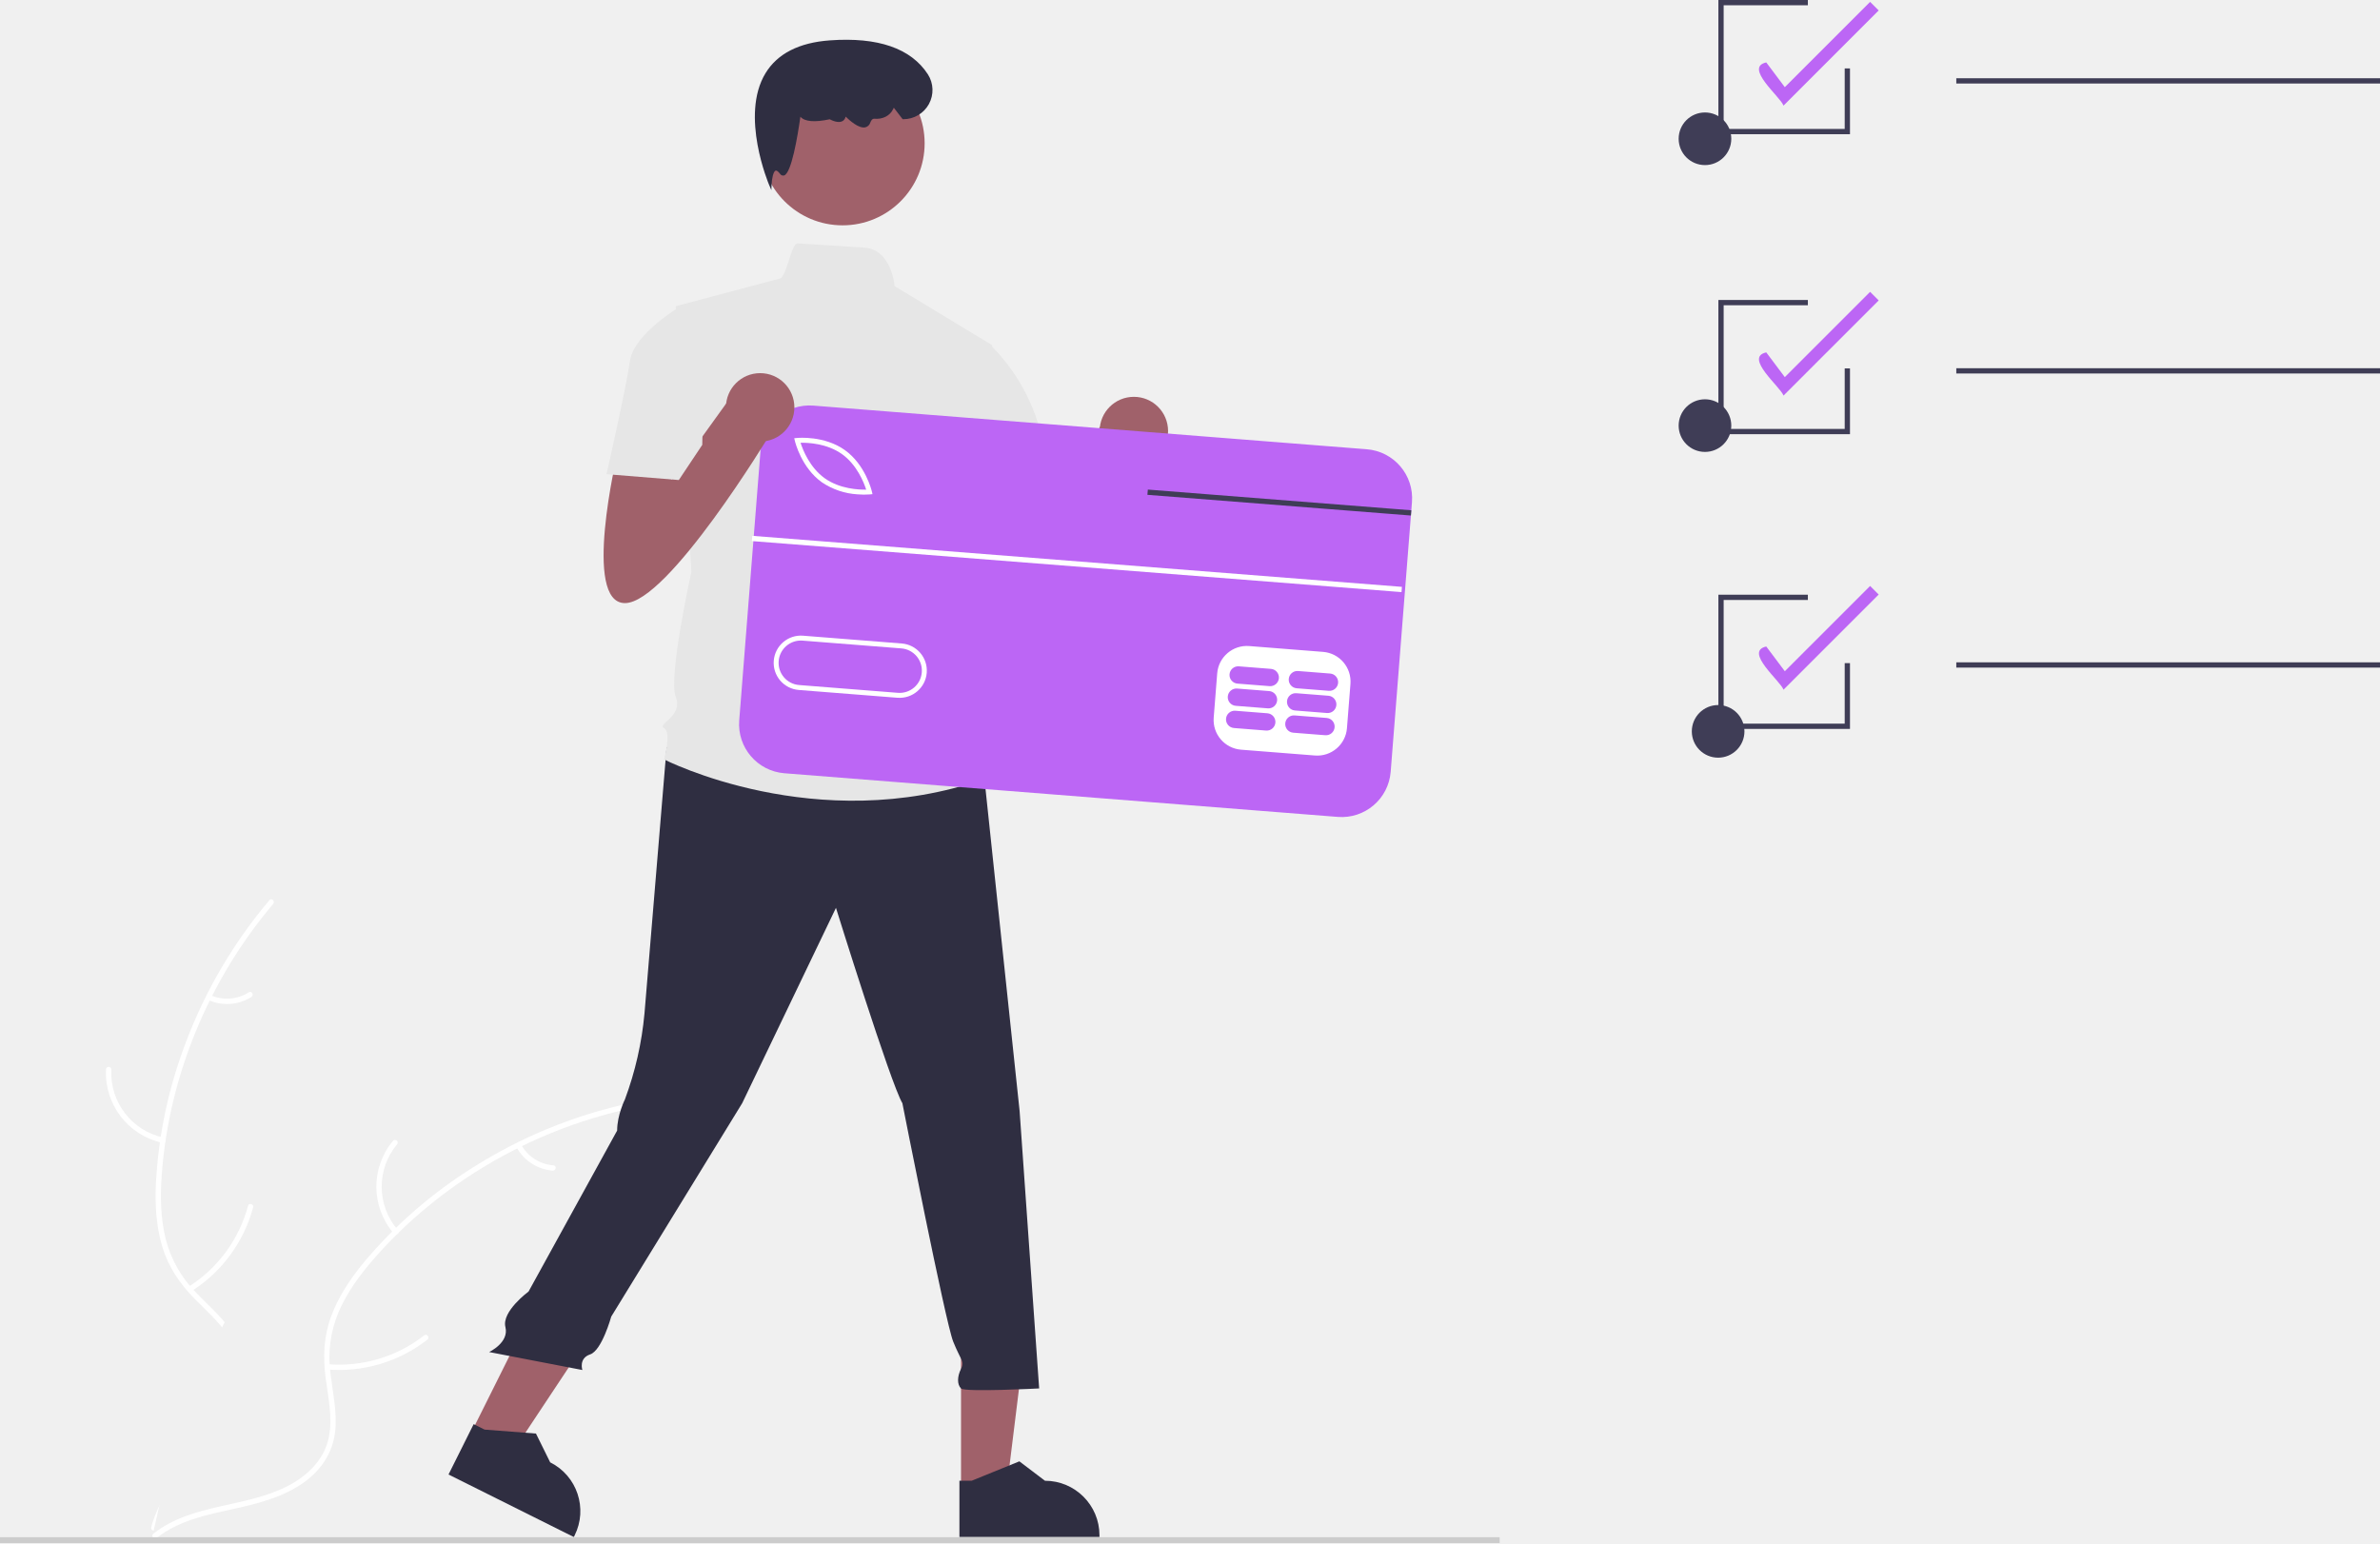
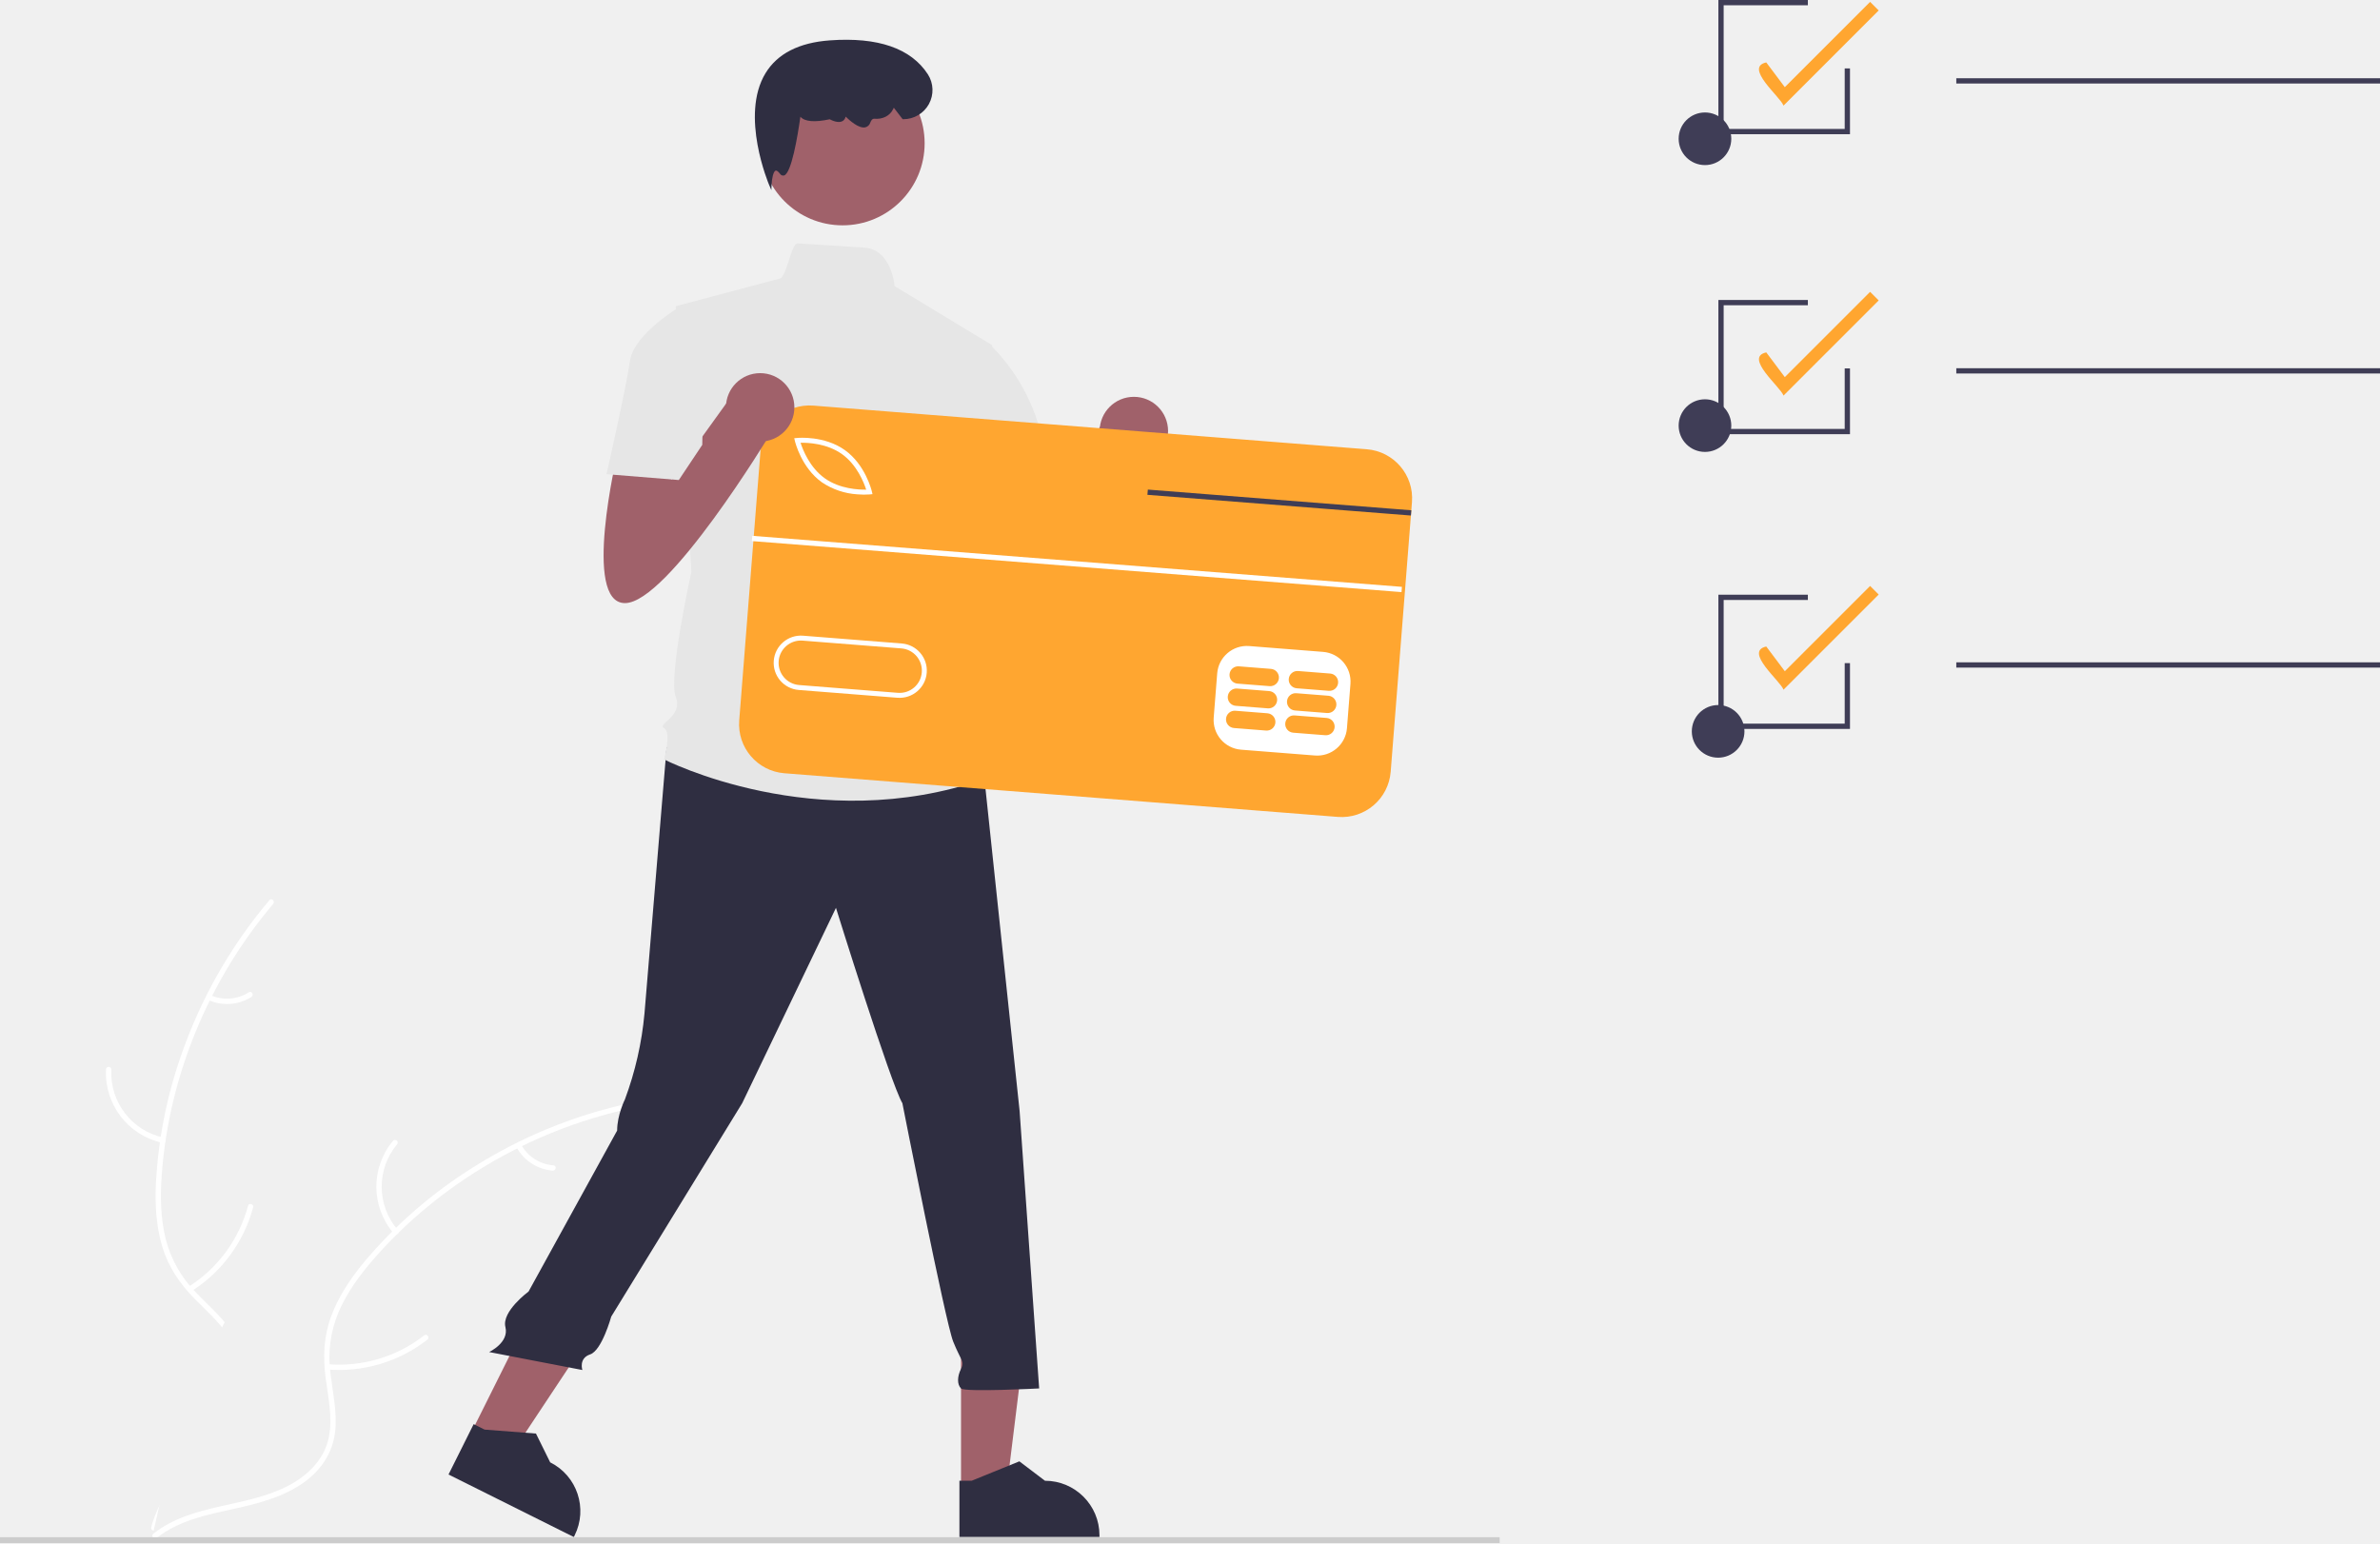
<svg xmlns="http://www.w3.org/2000/svg" data-name="Layer 1" width="904.362" height="586.406" viewBox="0 0 904.362 586.406">
  <path d="M176.481,606.861c4.482-45.747,31.57-91.412,74.671-107.385a211.783,211.783,0,0,0,3.8,145.354c7.154,17.901,16.974,37.067,11.164,55.449-3.615,11.437-12.957,20.359-23.51,26.061-10.554,5.702-22.356,8.596-34.01,11.434l-2.257,1.968C186.637,698.212,172,652.608,176.481,606.861Z" transform="translate(-147.8192 -156.7972)" fill="#f0f0f0" />
  <path d="M251.607,500.327c-24.335,28.724-39.652,65.407-42.33,103.015-.579,8.131-.459,16.429,1.523,24.376a44.709,44.709,0,0,0,11.656,20.44c5.154,5.374,11.048,10.274,14.805,16.808,3.961,6.886,4.313,14.819,1.919,22.306-2.928,9.16-8.974,16.722-15.142,23.912-6.849,7.983-14.09,16.165-16.818,26.582-.331,1.262-2.27.675-1.94-.585,4.747-18.124,21.942-28.797,29.847-45.215,3.689-7.661,5.091-16.481,1.24-24.366-3.367-6.895-9.441-11.954-14.706-17.35-5.529-5.666-9.818-11.929-12.142-19.561-2.378-7.807-2.823-16.118-2.454-24.228a175.619,175.619,0,0,1,11.431-53.685,184.227,184.227,0,0,1,31.732-53.932c.841-.992,2.215.498,1.38,1.484Z" transform="translate(-147.8192 -156.7972)" fill="#fff" />
  <path d="M209.502,591.072a27.158,27.158,0,0,1-21.407-27.901,1.014,1.014,0,0,1,2.026.048,25.148,25.148,0,0,0,19.966,25.913c1.276.268.684,2.206-.585,1.94Z" transform="translate(-147.8192 -156.7972)" fill="#fff" />
  <path d="M219.483,645.778a52.346,52.346,0,0,0,22.582-30.746c.335-1.261,2.274-.675,1.94.585a54.447,54.447,0,0,1-23.563,31.946c-1.106.695-2.058-1.093-.958-1.785Z" transform="translate(-147.8192 -156.7972)" fill="#fff" />
  <path d="M227.849,534.99a15.373,15.373,0,0,0,14.544-1.119c1.096-.709,2.047,1.081.958,1.785a17.227,17.227,0,0,1-16.087,1.274,1.047,1.047,0,0,1-.677-1.262,1.018,1.018,0,0,1,1.262-.677Z" transform="translate(-147.8192 -156.7972)" fill="#fff" />
  <path d="M385.833,577.466c-.672.462-1.344.924-2.016,1.404a202.453,202.453,0,0,0-25.35,20.878c-.618.581-1.235,1.178-1.835,1.775a213.431,213.431,0,0,0-44.683,64.638,207.267,207.267,0,0,0-10.584,29.66c-3.826,14.005-6.859,29.495-14.853,41.077a35.558,35.558,0,0,1-2.68,3.491L208.915,742.342c-.172-.081-.345-.145-.519-.226l-2.988.215c.106-.533.228-1.083.335-1.616.06-.309.138-.619.198-.929.046-.206.092-.413.121-.602.015-.069.031-.138.046-.189.029-.189.077-.361.106-.533q1.008-4.619,2.085-9.239c-0-.017-0-.017.016-.035,5.529-23.457,13.065-46.658,23.884-67.978.326-.641.65-1.3,1.01-1.942A197.78,197.78,0,0,1,250.266,631.867a174.848,174.848,0,0,1,11.293-13.618,145.397,145.397,0,0,1,35.662-28.193c26.5-14.887,57.465-21.134,86.407-13.216C384.368,577.042,385.092,577.245,385.833,577.466Z" transform="translate(-147.8192 -156.7972)" fill="#f0f0f0" />
  <path d="M385.689,578.421c-36.724,8.283-71.04,28.351-95.82,56.766-5.357,6.143-10.258,12.841-13.461,20.38a44.709,44.709,0,0,0-2.999,23.338c.879,7.394,2.635,14.855,1.702,22.334-.984,7.883-5.478,14.429-11.897,18.966-7.853,5.551-17.233,7.949-26.487,9.976-10.275,2.25-20.983,4.424-29.433,11.099-1.024.809-2.219-.827-1.197-1.635,14.702-11.613,34.857-9.782,51.054-18.132,7.558-3.896,13.987-10.094,15.66-18.708,1.463-7.533-.341-15.229-1.296-22.707-1.003-7.853-.657-15.436,2.083-22.929,2.802-7.665,7.45-14.569,12.627-20.822a175.619,175.619,0,0,1,41.449-35.983A184.227,184.227,0,0,1,385.481,576.405c1.269-.286,1.468,1.731.208,2.015Z" transform="translate(-147.8192 -156.7972)" fill="#fff" />
  <path d="M297.436,625.526a27.158,27.158,0,0,1-.294-35.166c.839-.998,2.429.259,1.588,1.258a25.148,25.148,0,0,0,.341,32.711c.857.982-.783,2.173-1.635,1.197Z" transform="translate(-147.8192 -156.7972)" fill="#fff" />
  <path d="M272.469,675.215a52.346,52.346,0,0,0,36.542-10.953c1.027-.805,2.222.831,1.197,1.635a54.447,54.447,0,0,1-38.048,11.321c-1.301-.11-.985-2.112.31-2.002Z" transform="translate(-147.8192 -156.7972)" fill="#fff" />
  <path d="M345.851,591.793a15.373,15.373,0,0,0,12.286,7.863c1.302.094.984,2.095-.31,2.002a17.227,17.227,0,0,1-13.611-8.669,1.047,1.047,0,0,1,.219-1.416,1.018,1.018,0,0,1,1.416.219Z" transform="translate(-147.8192 -156.7972)" fill="#fff" />
-   <path d="M825.522,196.935c-1.119-3.303-15.145-14.53-6.55-16.417l7.049,9.399,32.407-32.406,3.259,3.259Z" transform="translate(-147.8192 -156.7972)" fill="#bc66f5" />
-   <path d="M825.522,307.129c-1.119-3.303-15.145-14.53-6.55-16.417l7.049,9.399,32.407-32.406,3.259,3.259Z" transform="translate(-147.8192 -156.7972)" fill="#bc66f5" />
-   <path d="M825.522,418.897c-1.119-3.303-15.145-14.53-6.55-16.417l7.049,9.399,32.407-32.406,3.259,3.259Z" transform="translate(-147.8192 -156.7972)" fill="#bc66f5" />
+   <path d="M825.522,196.935c-1.119-3.303-15.145-14.53-6.55-16.417l7.049,9.399,32.407-32.406,3.259,3.259Z" transform="translate(-147.8192 -156.7972)" fill="#ffa630" />
+   <path d="M825.522,307.129c-1.119-3.303-15.145-14.53-6.55-16.417l7.049,9.399,32.407-32.406,3.259,3.259Z" transform="translate(-147.8192 -156.7972)" fill="#ffa630" />
+   <path d="M825.522,418.897c-1.119-3.303-15.145-14.53-6.55-16.417l7.049,9.399,32.407-32.406,3.259,3.259Z" transform="translate(-147.8192 -156.7972)" fill="#ffa630" />
  <circle cx="647.862" cy="161.738" r="10" fill="#3f3d56" />
  <circle cx="647.862" cy="52.738" r="10" fill="#3f3d56" />
  <rect x="743.362" y="29.738" width="161" height="2" fill="#3f3d56" />
  <circle cx="652.862" cy="277.932" r="10" fill="#3f3d56" />
  <rect x="743.362" y="139.932" width="161" height="2" fill="#3f3d56" />
  <rect x="743.362" y="251.7" width="161" height="2" fill="#3f3d56" />
  <polygon points="702.96 277 652.96 277 652.96 226 686.96 226 686.96 228 654.96 228 654.96 275 700.96 275 700.96 252 702.96 252 702.96 277" fill="#3f3d56" />
  <polygon points="702.96 165 652.96 165 652.96 114 686.96 114 686.96 116 654.96 116 654.96 163 700.96 163 700.96 140 702.96 140 702.96 165" fill="#3f3d56" />
  <polygon points="702.96 51 652.96 51 652.96 0 686.96 0 686.96 2 654.96 2 654.96 49 700.96 49 700.96 26 702.96 26 702.96 51" fill="#3f3d56" />
  <path d="M524.324,338.569s-13.363,56.421,2.97,56.421S582.23,331.145,582.23,331.145L568.867,314.813l-23.985,33.3-1.256-16.967Z" transform="translate(-147.8192 -156.7972)" fill="#a0616a" />
  <circle cx="430.85" cy="163.801" r="13" fill="#a0616a" />
  <polygon points="365.175 566.048 382.478 566.047 390.711 499.301 365.171 499.302 365.175 566.048" fill="#a0616a" />
  <path d="M512.384,740.897l53.213-.002v-.673a20.713,20.713,0,0,0-20.712-20.712H544.884l-9.72-7.374-18.135,7.375-4.645 0Z" transform="translate(-147.8192 -156.7972)" fill="#2f2e41" />
  <polygon points="179.038 544.459 194.521 552.185 231.693 496.14 208.841 484.736 179.038 544.459" fill="#a0616a" />
  <path d="M318.25,717.136l47.613,23.761.301-.602a20.713,20.713,0,0,0-9.283-27.781l-.001-.001-5.404-10.939-19.52-1.5-4.156-2.074Z" transform="translate(-147.8192 -156.7972)" fill="#2f2e41" />
  <rect y="584.165" width="569.85" height="2.241" fill="#ccc" />
  <path d="M401.117,440.925s-6.915,83.148-8.4,100.966a126.71,126.71,0,0,1-7.424,32.665s-2.97,5.939-2.97,11.878l-33.655,61.164s-10.284,7.559-8.8,13.498-6.2,9.502-6.2,9.502l35.442,6.831s-1.485-4.454,2.97-5.939,8-14.363,8-14.363l49.756-81.086L465.471,501.802s20.787,66.815,25.241,74.238c0,0,16.332,83.147,19.302,90.571s4.454,7.424,2.97,10.393-1.485,5.939,0,7.424,29.695,0,29.695,0l-7.424-105.419L521.892,452.805l-68.299-20.787Z" transform="translate(-147.8192 -156.7972)" fill="#2f2e41" />
  <circle cx="320.167" cy="54.452" r="31.18" fill="#a0616a" />
  <path d="M524.862,287.995l-37.118-22.489s-1.029-13.965-11.605-14.622c-5.31-.33-13.277-.834-25.235-1.605-2.527-.163-4.232,13.662-7.128,13.475l-39.181,10.393,5.939,100.964s-8.909,40.089-5.939,47.513-7.424,10.393-4.454,11.878,0,11.878,0,11.878,57.906,29.695,121.751,7.424l-5.939-19.302a15.58,15.58,0,0,0-2.97-14.848s5.939-8.909-1.485-16.332c0,0,2.97-13.363-4.454-19.302l-1.485-20.787,4.454-10.393Z" transform="translate(-147.8192 -156.7972)" fill="#e6e6e6" />
  <path d="M440.93,229.061l-.872-2.024c-.112-.262-11.139-26.329-1.365-42.408,4.524-7.444,12.751-11.646,24.452-12.49,18.307-1.324,30.837,3.019,37.251,12.898a11.075,11.075,0,0,1-9.335,17.061h-.246l-3.364-4.368-.196.425c-1.218,2.635-4.015,4.077-7.291,3.761-.557-.04-1.051.441-1.447,1.47a2.615,2.615,0,0,1-1.958,1.814c-2.42.471-5.871-2.578-7.415-4.097a2.478,2.478,0,0,1-1.155,1.701c-1.627.939-4.16-.288-4.887-.678-5.792,1.23-9.541.901-11.146-.977-1.089,7.704-3.426,21.57-6.228,22.338a1.401,1.401,0,0,1-1.529-.668c-.675-.876-1.278-1.312-1.654-1.19-.912.29-1.45,3.292-1.527,5.229Z" transform="translate(-147.8192 -156.7972)" fill="#2f2e41" />
  <path d="M508.529,289.48l14.811-2.406a72.314,72.314,0,0,1,20.823,38.041c4.454,23.756,5.939,28.211,5.939,28.211l-35.634,8.909-19.302-37.119Z" transform="translate(-147.8192 -156.7972)" fill="#e6e6e6" />
  <rect x="496.825" y="270.454" width="116.395" height="234.311" transform="translate(-22.85274 753.6348) rotate(-85.48966)" fill="#fff" />
-   <path d="M467.762,329.37c-5.716-4.082-12.974-4.377-15.746-4.319.846,2.64,3.474,9.412,9.191,13.496,5.73,4.092,12.979,4.379,15.747,4.321C476.108,340.229,473.479,333.455,467.762,329.37Z" transform="translate(-147.8192 -156.7972)" fill="#bc66f5" />
-   <path d="M490.313,403.204l-37.507-2.959a8.465,8.465,0,1,0-1.331,16.878h0l37.507,2.959a8.465,8.465,0,0,0,1.331-16.878Z" transform="translate(-147.8192 -156.7972)" fill="#bc66f5" />
-   <path d="M667.183,327.527l-210.29-16.59a18.683,18.683,0,0,0-20.092,17.159L428.714,430.547a18.693,18.693,0,0,0,17.162,20.101l210.29,16.59a18.683,18.683,0,0,0,20.092-17.159l7.686-97.375.155-1.989.245-3.096A18.683,18.683,0,0,0,667.183,327.527Zm-6.21,89.138-1.332,16.879a11.315,11.315,0,0,1-12.142,10.361l-28.133-2.217A11.315,11.315,0,0,1,609.005,429.546l1.333-16.879A11.319,11.319,0,0,1,622.479,402.307l28.124,2.219A11.329,11.329,0,0,1,660.973,416.665ZM441.84,407.864a10.346,10.346,0,0,1,11.114-9.491l37.506,2.961a10.342,10.342,0,1,1-1.609,20.622l-.019.005-37.506-2.961A10.334,10.334,0,0,1,441.84,407.864Zm8.029-83.482-.256-1.049,1.079-.099c.422-.045,10.399-.941,18.165,4.607,7.766,5.548,10.148,15.281,10.251,15.688l.247,1.052-1.076.109a28.423,28.423,0,0,1-4.589-.03,27.137,27.137,0,0,1-13.578-4.586C452.344,334.525,449.963,324.792,449.869,324.382Z" transform="translate(-147.8192 -156.7972)" fill="#bc66f5" />
-   <path d="M629.423,427.859l-12.19-.962a3.292,3.292,0,0,0-.518,6.564l12.19.962a3.292,3.292,0,0,0,.518-6.564Z" transform="translate(-147.8192 -156.7972)" fill="#bc66f5" />
-   <path d="M651.927,429.634l-12.19-.962a3.292,3.292,0,0,0-.518,6.564l12.19.962a3.292,3.292,0,0,0,.518-6.564Z" transform="translate(-147.8192 -156.7972)" fill="#bc66f5" />
-   <path d="M630.088,419.42l-12.19-.962a3.292,3.292,0,0,0-.518,6.564l12.19.962a3.292,3.292,0,0,0,.518-6.564Z" transform="translate(-147.8192 -156.7972)" fill="#bc66f5" />
-   <path d="M652.592,421.195l-12.19-.962a3.292,3.292,0,0,0-.518,6.564l12.19.962a3.292,3.292,0,0,0,.518-6.564Z" transform="translate(-147.8192 -156.7972)" fill="#bc66f5" />
-   <path d="M630.754,410.981l-12.19-.962a3.292,3.292,0,0,0-.518,6.564l12.19.962a3.292,3.292,0,0,0,.518-6.564Z" transform="translate(-147.8192 -156.7972)" fill="#bc66f5" />
-   <path d="M653.258,412.756l-12.19-.962a3.292,3.292,0,0,0-.518,6.564l12.19.962a3.292,3.292,0,0,0,.518-6.564Z" transform="translate(-147.8192 -156.7972)" fill="#bc66f5" />
+   <path d="M467.762,329.37c-5.716-4.082-12.974-4.377-15.746-4.319.846,2.64,3.474,9.412,9.191,13.496,5.73,4.092,12.979,4.379,15.747,4.321C476.108,340.229,473.479,333.455,467.762,329.37Z" transform="translate(-147.8192 -156.7972)" fill="#ffa630" />
+   <path d="M490.313,403.204l-37.507-2.959a8.465,8.465,0,1,0-1.331,16.878h0l37.507,2.959a8.465,8.465,0,0,0,1.331-16.878Z" transform="translate(-147.8192 -156.7972)" fill="#ffa630" />
+   <path d="M667.183,327.527l-210.29-16.59a18.683,18.683,0,0,0-20.092,17.159L428.714,430.547a18.693,18.693,0,0,0,17.162,20.101l210.29,16.59a18.683,18.683,0,0,0,20.092-17.159l7.686-97.375.155-1.989.245-3.096A18.683,18.683,0,0,0,667.183,327.527Zm-6.21,89.138-1.332,16.879a11.315,11.315,0,0,1-12.142,10.361l-28.133-2.217A11.315,11.315,0,0,1,609.005,429.546l1.333-16.879A11.319,11.319,0,0,1,622.479,402.307l28.124,2.219A11.329,11.329,0,0,1,660.973,416.665ZM441.84,407.864a10.346,10.346,0,0,1,11.114-9.491l37.506,2.961a10.342,10.342,0,1,1-1.609,20.622l-.019.005-37.506-2.961A10.334,10.334,0,0,1,441.84,407.864Zm8.029-83.482-.256-1.049,1.079-.099c.422-.045,10.399-.941,18.165,4.607,7.766,5.548,10.148,15.281,10.251,15.688l.247,1.052-1.076.109a28.423,28.423,0,0,1-4.589-.03,27.137,27.137,0,0,1-13.578-4.586C452.344,334.525,449.963,324.792,449.869,324.382Z" transform="translate(-147.8192 -156.7972)" fill="#ffa630" />
+   <path d="M629.423,427.859l-12.19-.962a3.292,3.292,0,0,0-.518,6.564l12.19.962a3.292,3.292,0,0,0,.518-6.564Z" transform="translate(-147.8192 -156.7972)" fill="#ffa630" />
+   <path d="M651.927,429.634l-12.19-.962a3.292,3.292,0,0,0-.518,6.564l12.19.962a3.292,3.292,0,0,0,.518-6.564Z" transform="translate(-147.8192 -156.7972)" fill="#ffa630" />
+   <path d="M630.088,419.42l-12.19-.962a3.292,3.292,0,0,0-.518,6.564l12.19.962a3.292,3.292,0,0,0,.518-6.564Z" transform="translate(-147.8192 -156.7972)" fill="#ffa630" />
+   <path d="M652.592,421.195l-12.19-.962a3.292,3.292,0,0,0-.518,6.564l12.19.962a3.292,3.292,0,0,0,.518-6.564Z" transform="translate(-147.8192 -156.7972)" fill="#ffa630" />
+   <path d="M630.754,410.981l-12.19-.962a3.292,3.292,0,0,0-.518,6.564l12.19.962a3.292,3.292,0,0,0,.518-6.564Z" transform="translate(-147.8192 -156.7972)" fill="#ffa630" />
+   <path d="M653.258,412.756l-12.19-.962a3.292,3.292,0,0,0-.518,6.564l12.19.962a3.292,3.292,0,0,0,.518-6.564Z" transform="translate(-147.8192 -156.7972)" fill="#ffa630" />
  <rect x="556.023" y="247.309" width="2.001" height="247.613" transform="translate(-4.39383 740.5675) rotate(-85.50837)" fill="#fff" />
  <polygon points="536.278 193.917 536.123 195.907 527.532 195.233 435.999 188.043 436.164 186.051 527.687 193.243 536.278 193.917" fill="#3f3d56" />
  <path d="M382.324,329.569s-13.363,56.421,2.97,56.421S440.23,322.145,440.23,322.145L426.867,305.813l-23.985,33.3-1.256-16.967Z" transform="translate(-147.8192 -156.7972)" fill="#a0616a" />
  <circle cx="288.85" cy="154.801" r="13" fill="#a0616a" />
  <path d="M415.412,282.056l-8.909-8.909s-17.817,10.393-19.302,20.787-8.909,43.058-8.909,43.058l27.468,2.227,8.909-13.363Z" transform="translate(-147.8192 -156.7972)" fill="#e6e6e6" />
</svg>
